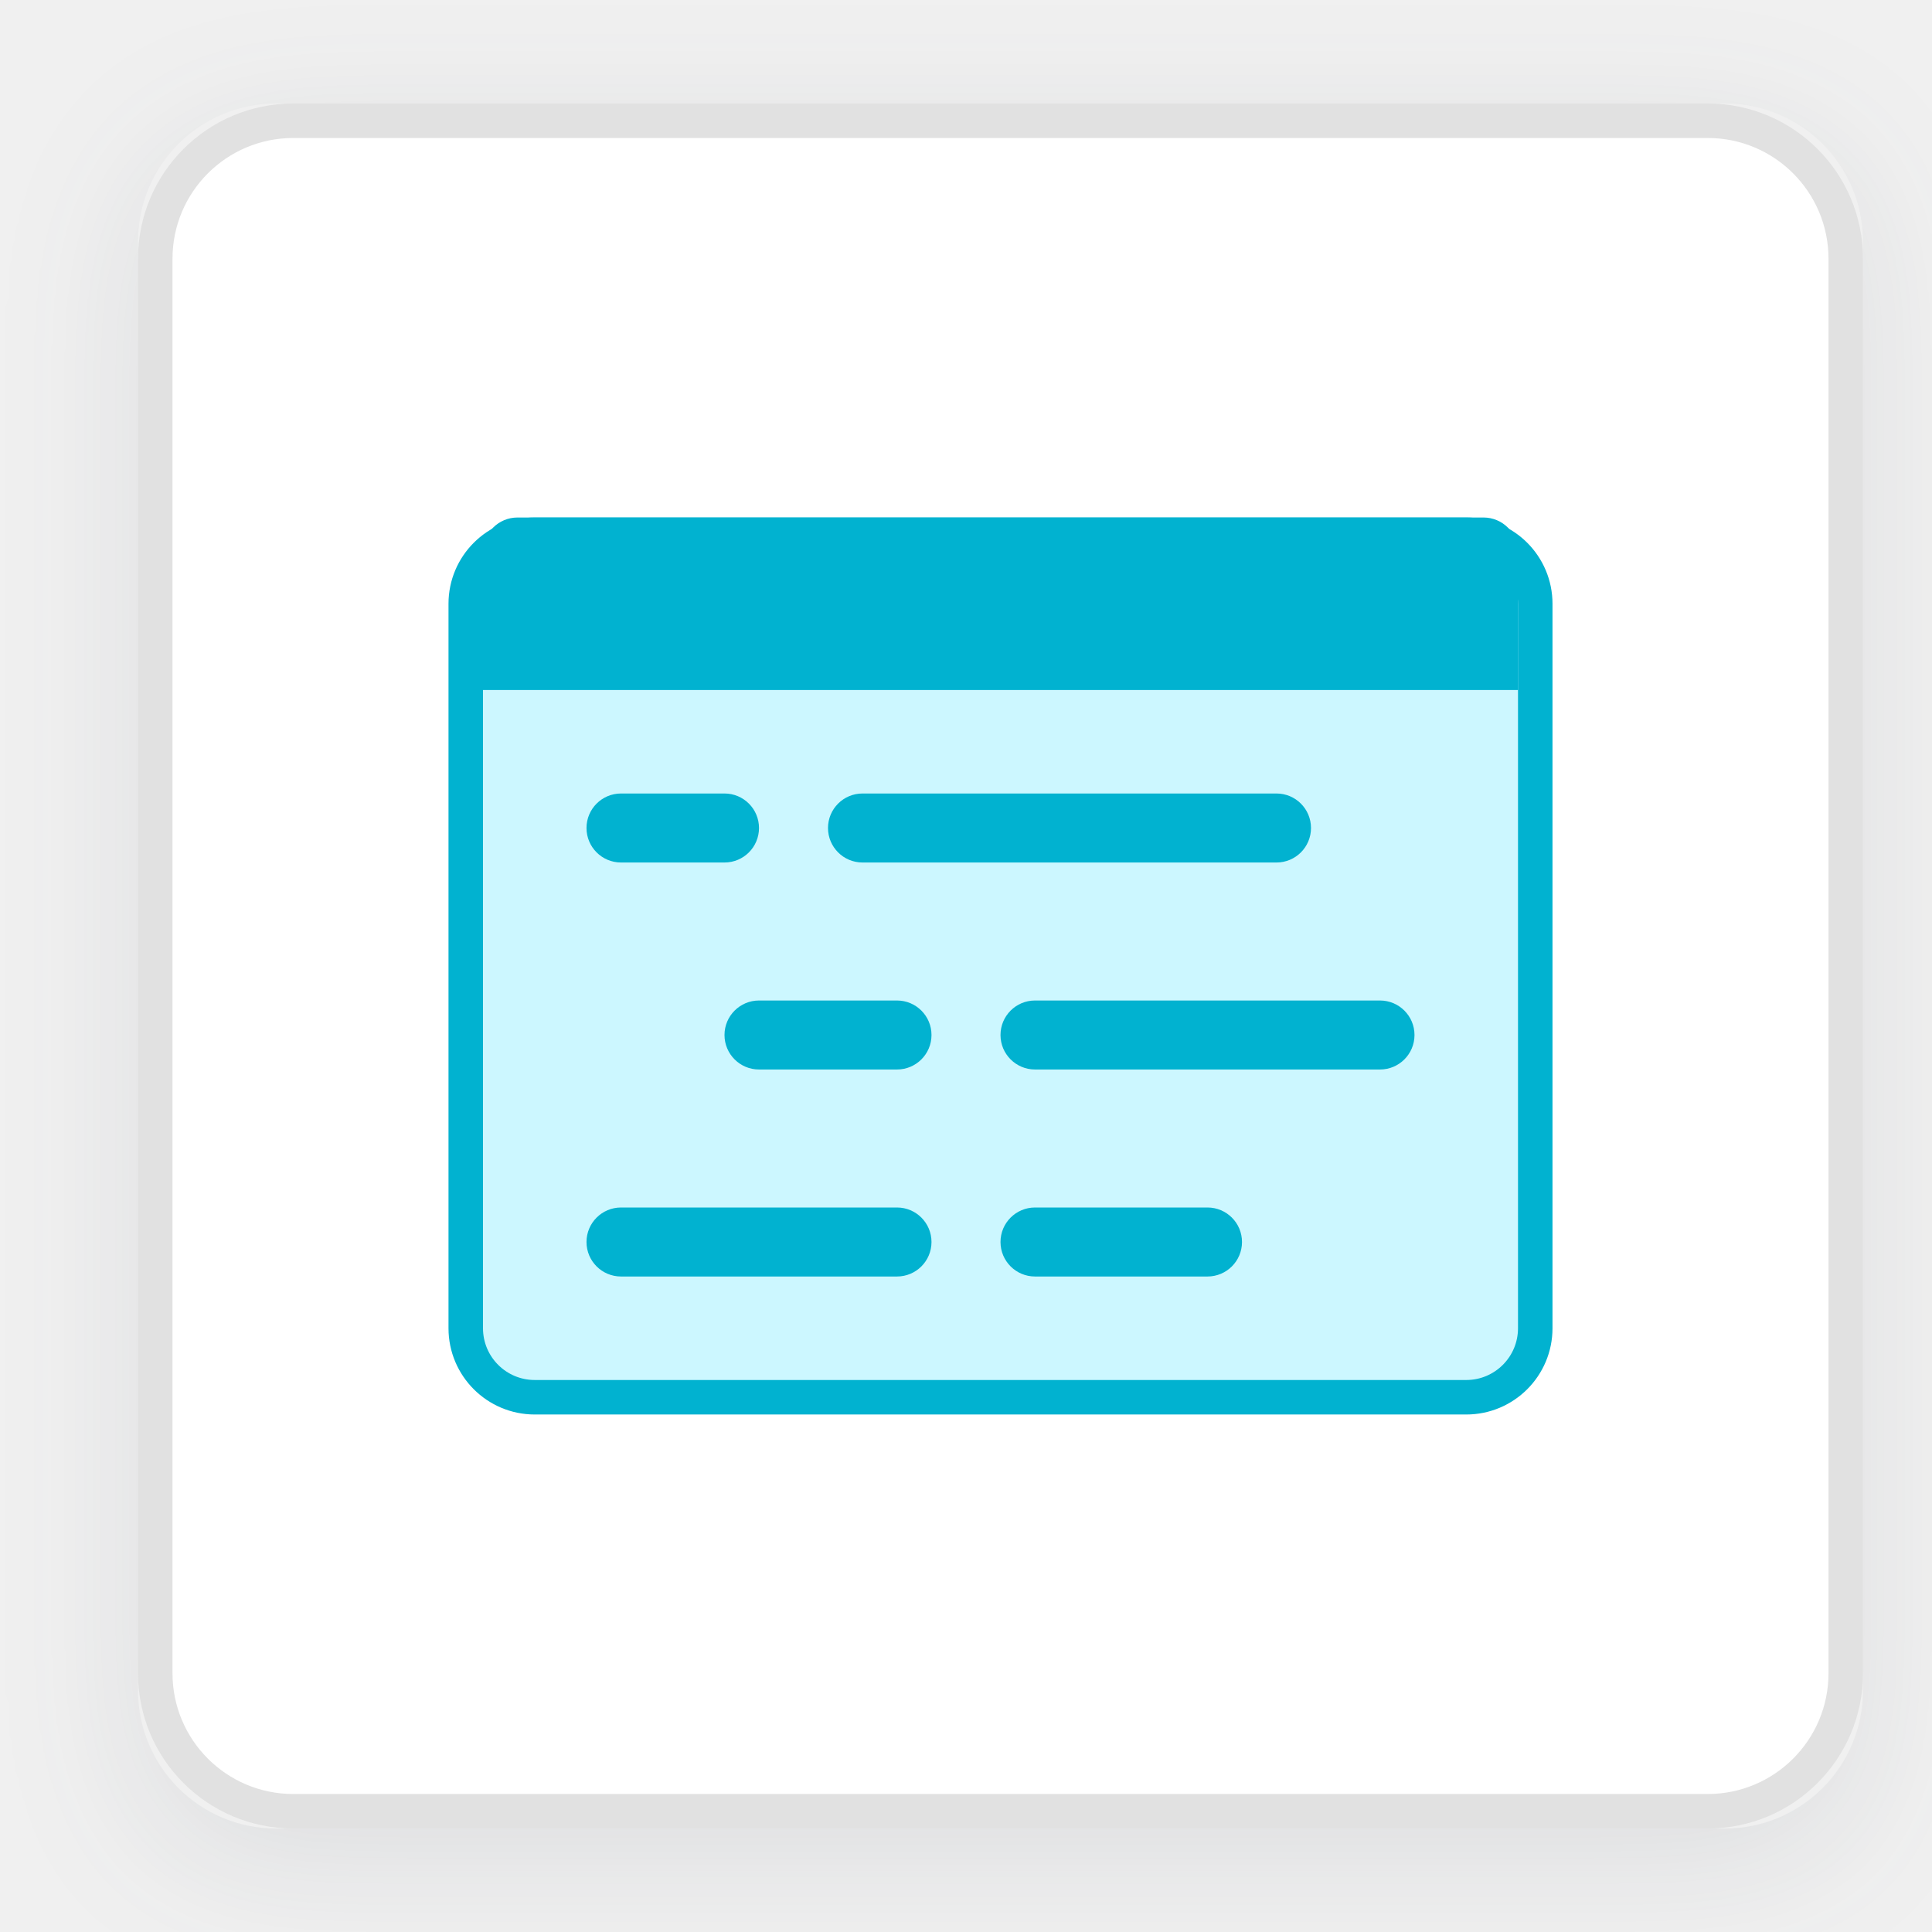
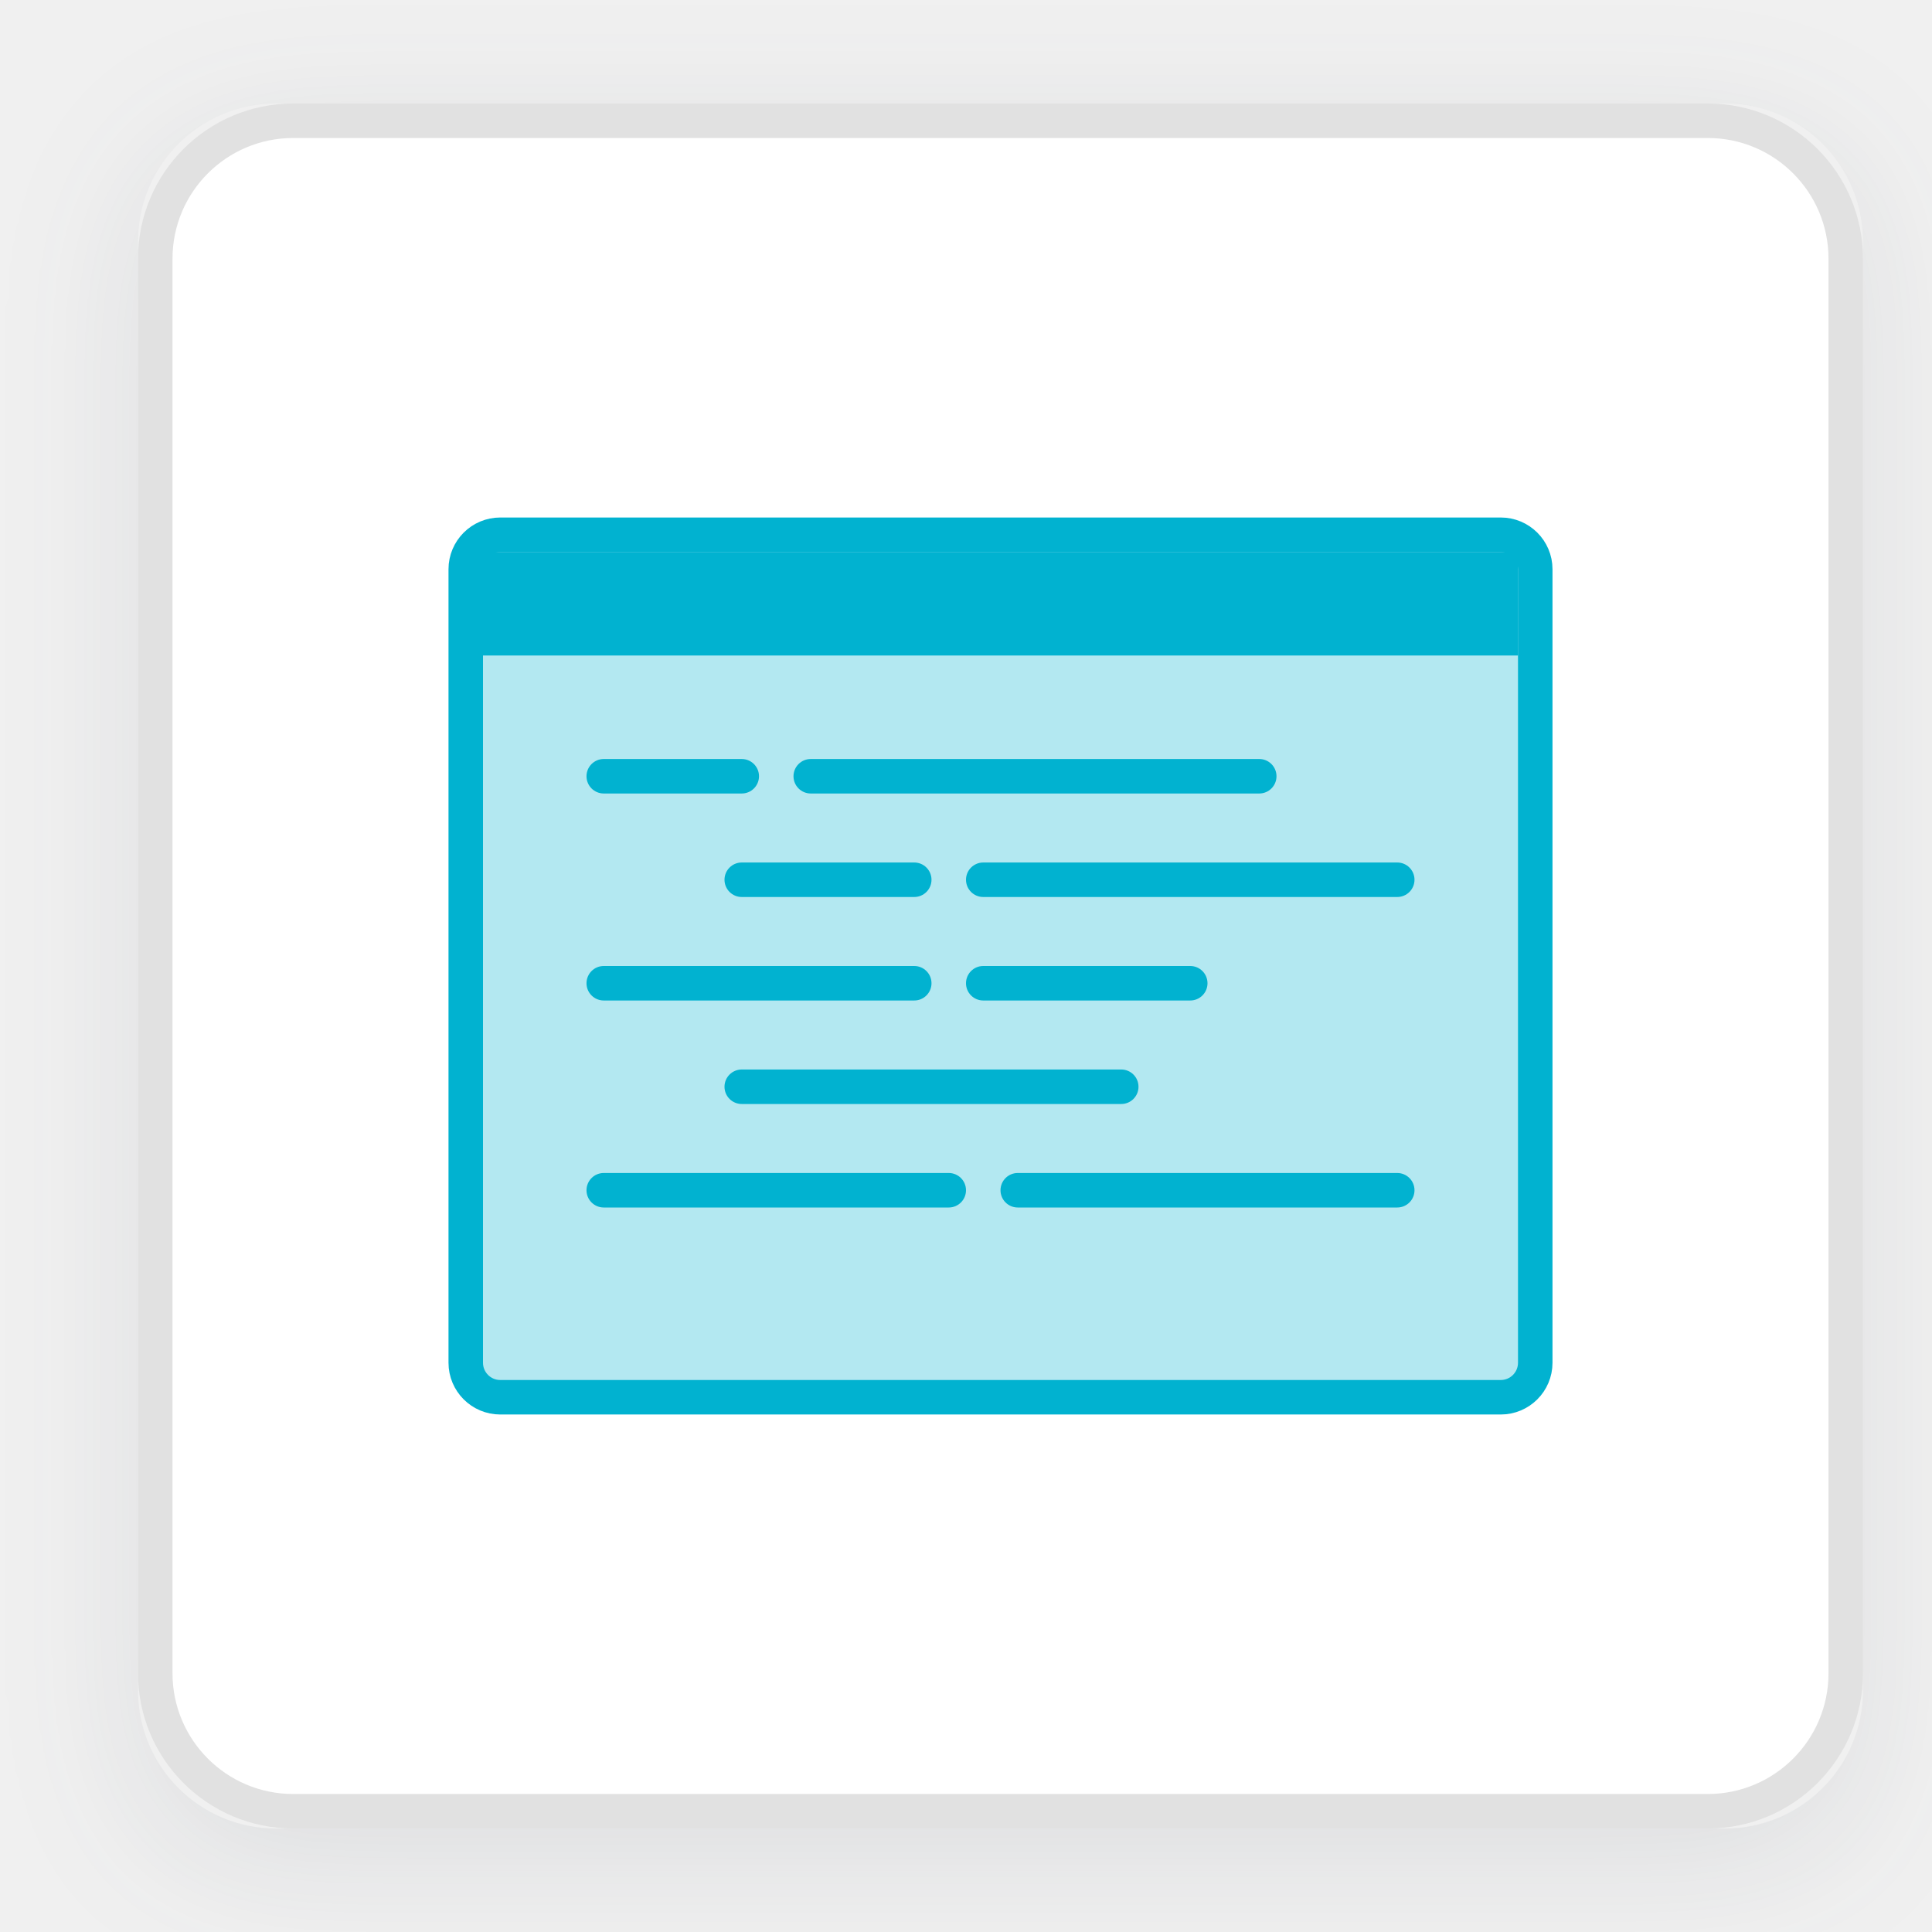
<svg xmlns="http://www.w3.org/2000/svg" xmlns:xlink="http://www.w3.org/1999/xlink" width="56" height="56" viewBox="0 0 56 56">
  <defs>
    <rect id="liquid-data-b" width="50" height="50" x="4" y="3" rx="4" />
    <filter id="liquid-data-a" width="126%" height="126%" x="-13%" y="-11%" filterUnits="objectBoundingBox">
      <feOffset dy="1" in="SourceAlpha" result="shadowOffsetOuter1" />
      <feGaussianBlur in="shadowOffsetOuter1" result="shadowBlurOuter1" stdDeviation="2" />
      <feComposite in="shadowBlurOuter1" in2="SourceAlpha" operator="out" result="shadowBlurOuter1" />
      <feColorMatrix in="shadowBlurOuter1" values="0 0 0 0 0.22   0 0 0 0 0.259   0 0 0 0 0.329  0 0 0 0.1 0" />
    </filter>
  </defs>
  <g fill="none" fill-rule="evenodd">
    <use fill="#000" filter="url(#liquid-data-a)" xlink:href="#liquid-data-b" />
    <rect width="49" height="49" x="4.5" y="3.5" fill="#FFF" stroke="#E1E1E1" stroke-linejoin="square" rx="4" />
-     <g transform="translate(13 15)">
-       <rect width="31" height="25" x=".5" y=".5" fill="#CCF7FF" stroke="#01B2D0" rx="2" />
-       <g fill="#01B2D0" transform="translate(4 8)">
-         <rect width="5" height="2" rx="1" />
-         <rect width="14" height="2" x="7" rx="1" />
+     <g fill="#01B2D0" transform="translate(13 15)">
+       <rect width="31" height="25" x=".5" y=".5" fill-opacity=".3" stroke="#01B2D0" rx="1" />
+       <g transform="translate(4 7)">
+         <rect width="5" height="1" rx=".5" />
+         <rect width="14" height="1" x="6" rx=".5" />
      </g>
-       <g fill="#01B2D0" transform="translate(4 20)">
-         <rect width="7" height="2" x="12" rx="1" />
-         <rect width="10" height="2" rx="1" />
+       <g transform="translate(4 13)">
+         <rect width="7" height="1" x="11" rx=".5" />
+         <rect width="10" height="1" rx=".5" />
      </g>
-       <g fill="#01B2D0" transform="translate(8 14)">
-         <rect width="12" height="2" x="8" rx="1" />
-         <rect width="6" height="2" rx="1" />
+       <g transform="translate(8 10)">
+         <rect width="13" height="1" x="7" rx=".5" />
+         <rect width="6" height="1" rx=".5" />
      </g>
-       <path fill="#01B2D0" d="M1,0 L31,0 L31,4 C31,4.552 30.552,5 30,5 L2,5 C1.448,5 1,4.552 1,4 L1,0 L1,0 Z" transform="matrix(1 0 0 -1 0 5)" />
+       <rect width="12" height="1" rx=".5" transform="translate(8 16)" />
+       <g transform="translate(4 19)">
+         <rect width="12" height="1" x="12" rx=".5" />
+         <rect width="11" height="1" rx=".5" />
+       </g>
+       <rect width="30" height="3" x="1" y="1" transform="matrix(1 0 0 -1 0 5)" />
    </g>
  </g>
</svg>
